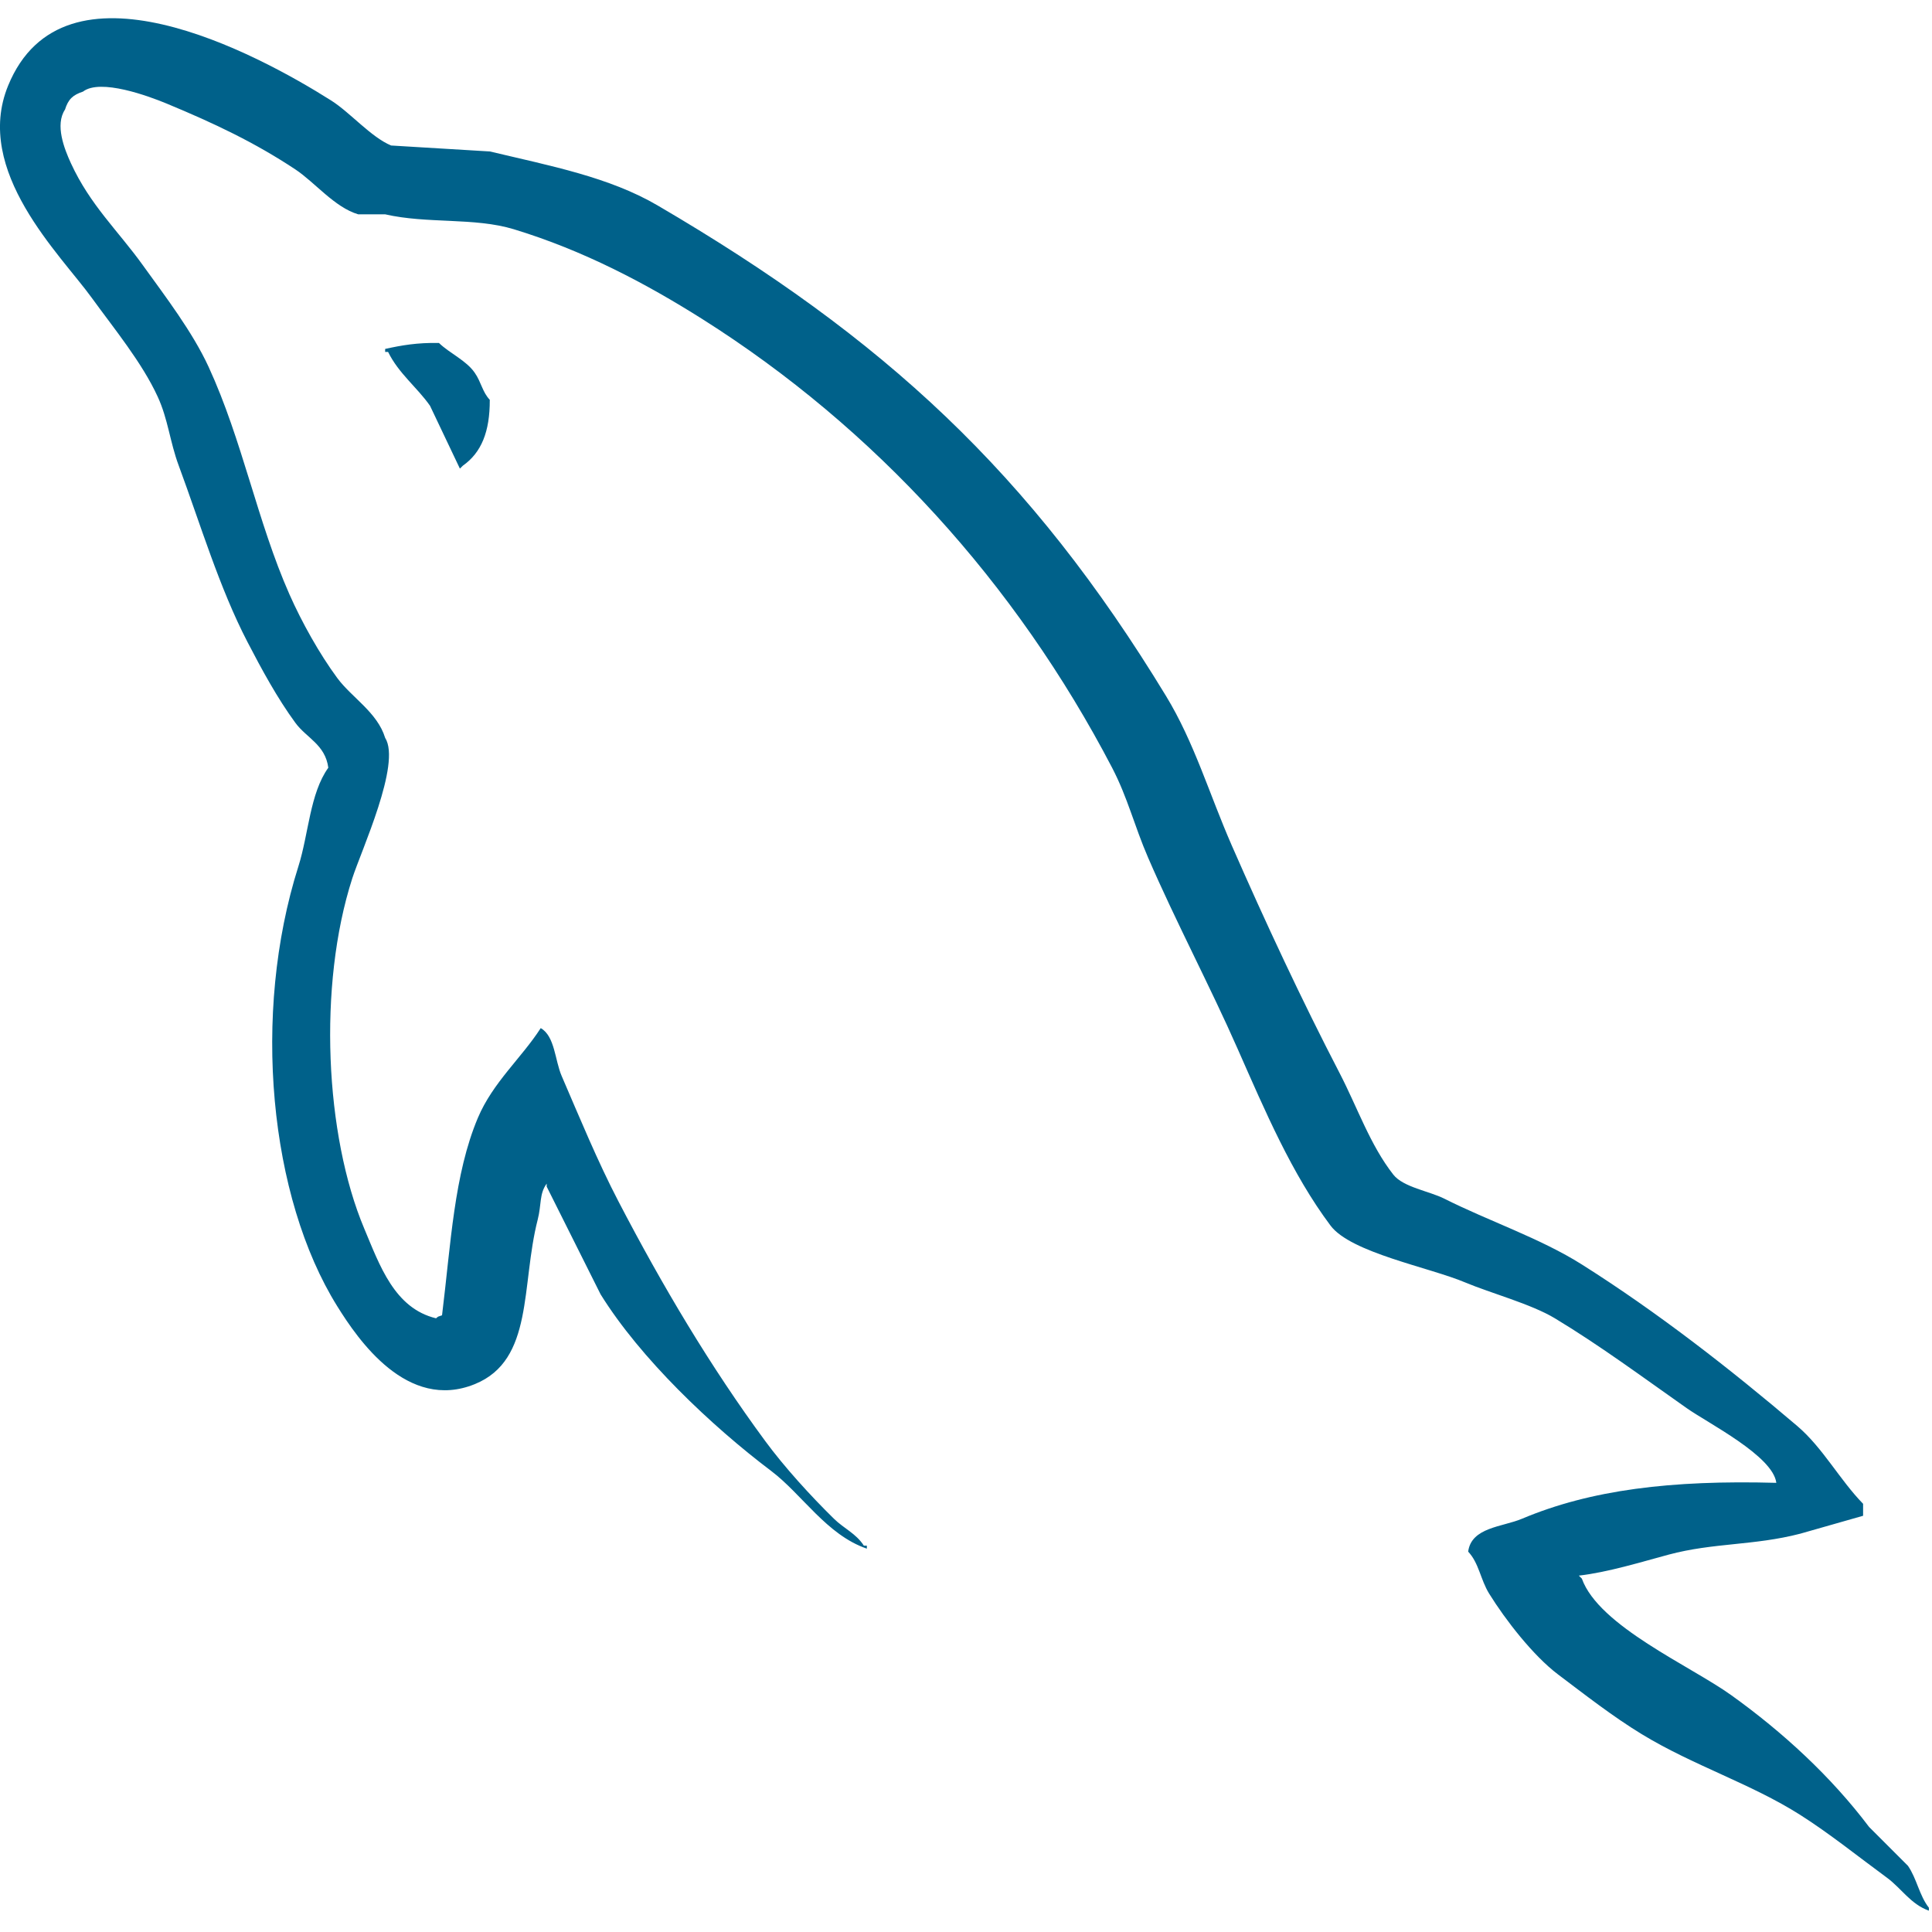
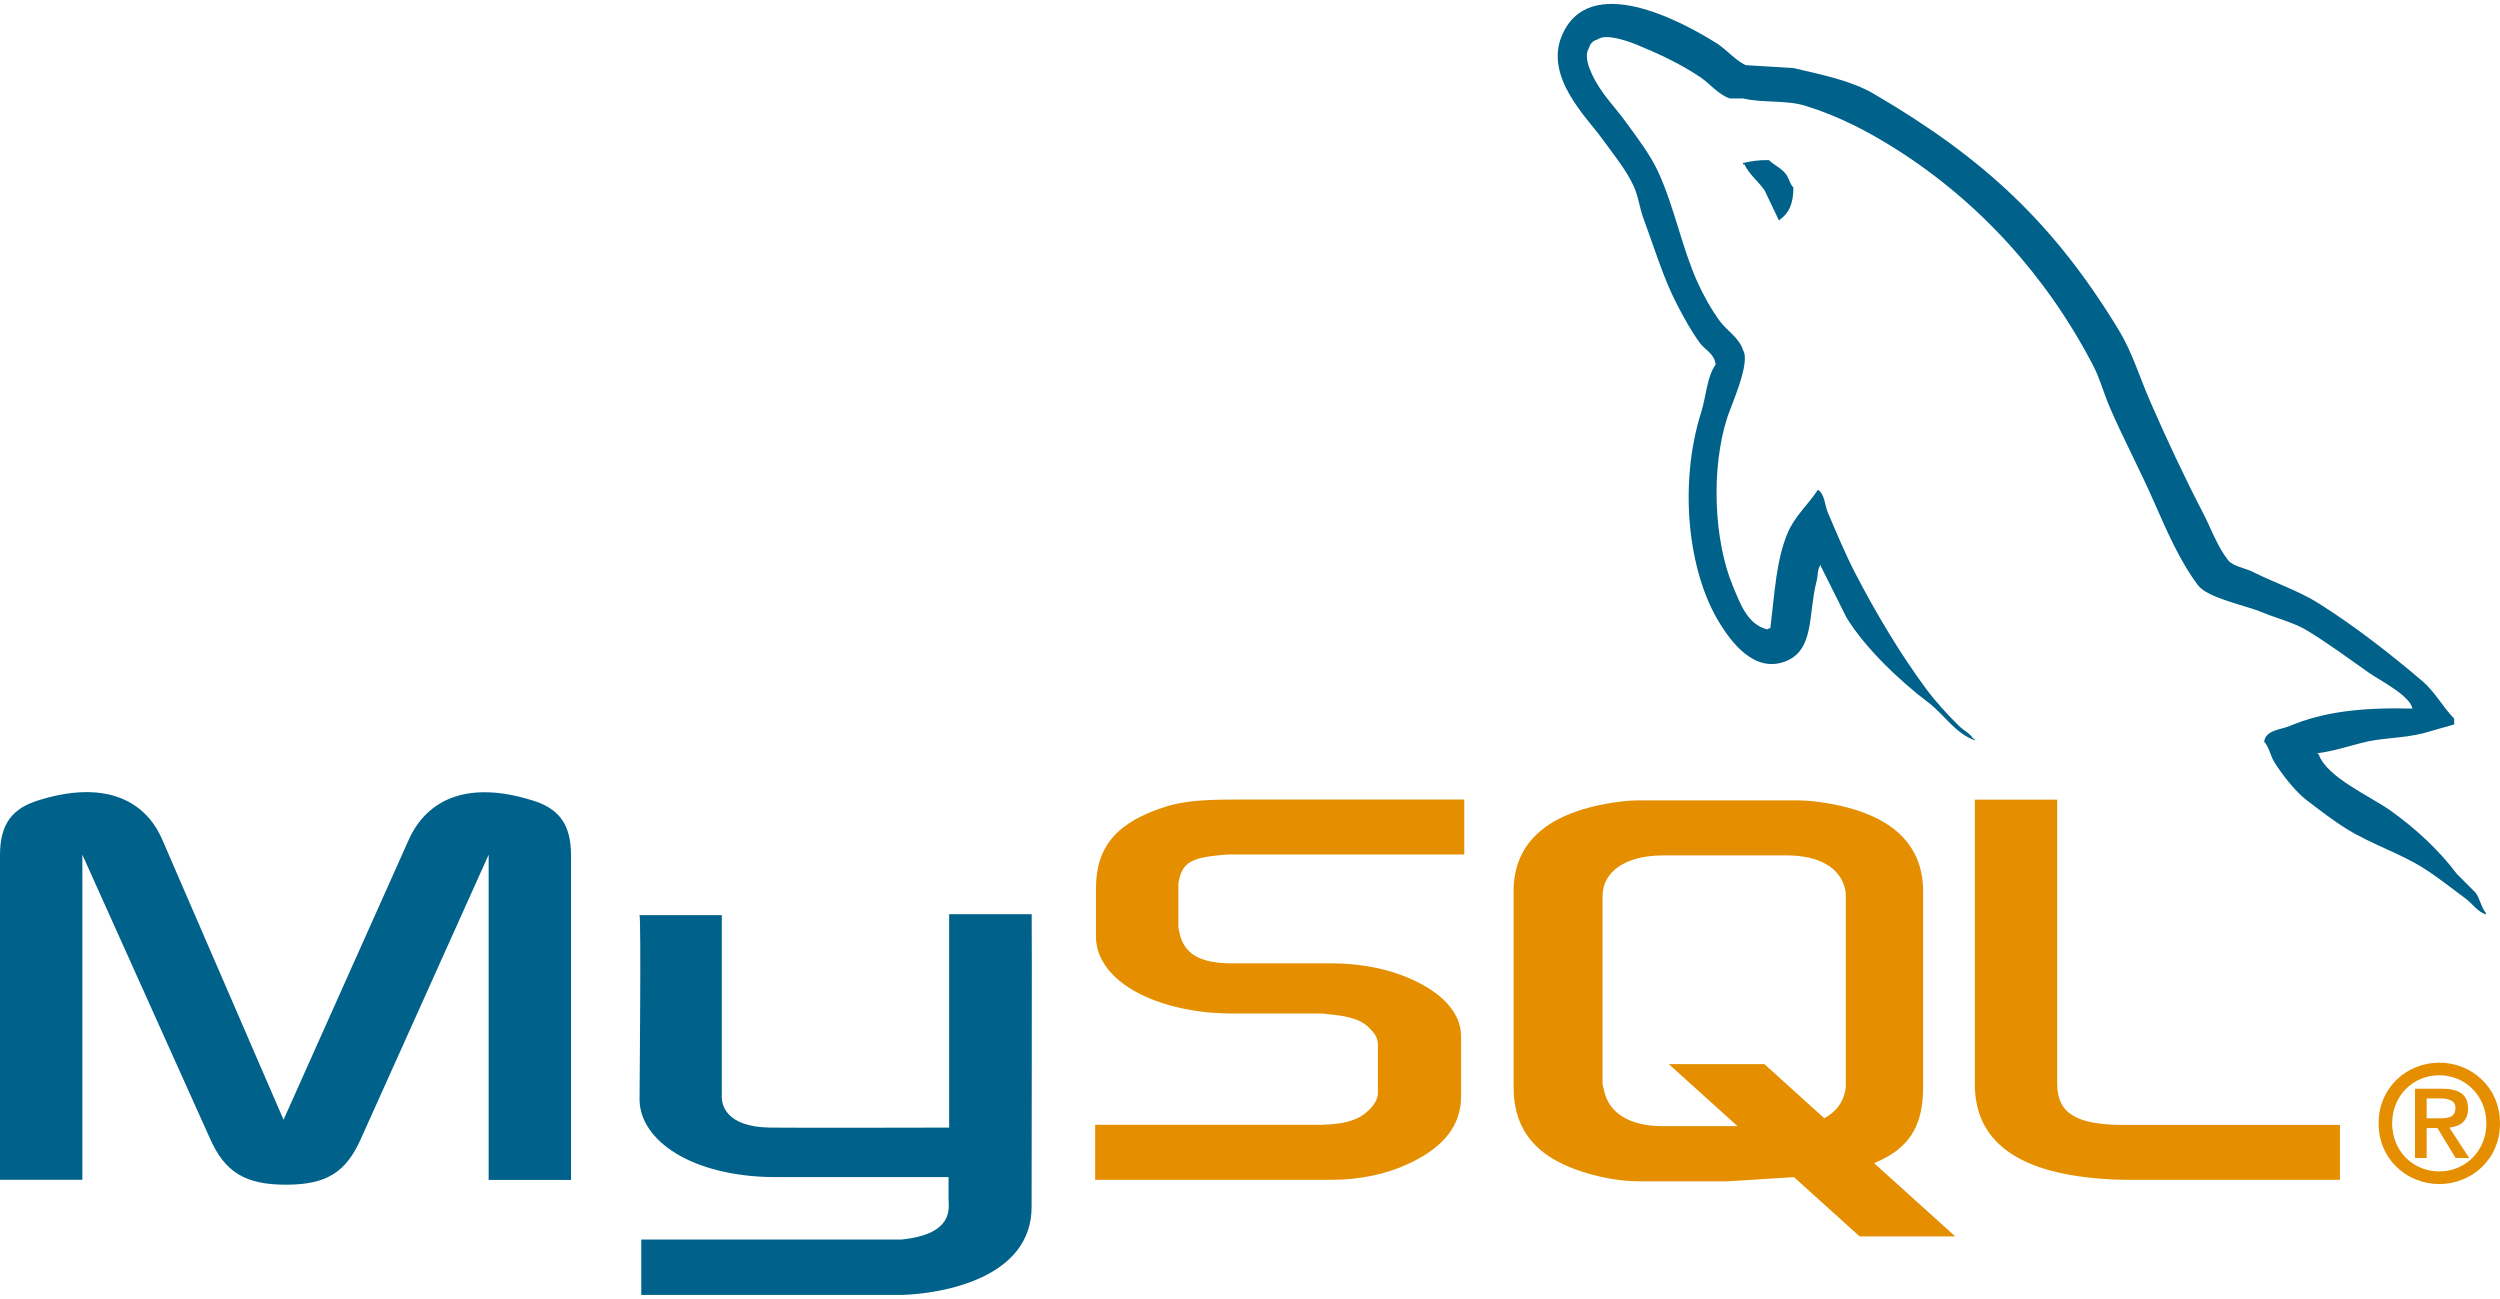
- <svg xmlns="http://www.w3.org/2000/svg" viewBox="0 0 128 128">
-   <path fill="#00618A" d="M117.688 98.242c-6.973-.191-12.297.461-16.852 2.379-1.293.547-3.355.559-3.566 2.18.711.746.82 1.859 1.387 2.777 1.086 1.754 2.922 4.113 4.559 5.352 1.789 1.348 3.633 2.793 5.551 3.961 3.414 2.082 7.223 3.27 10.504 5.352 1.938 1.23 3.859 2.777 5.75 4.164.934.684 1.563 1.75 2.773 2.18v-.195c-.637-.812-.801-1.93-1.387-2.777l-2.578-2.578c-2.52-3.344-5.719-6.281-9.117-8.719-2.711-1.949-8.781-4.578-9.91-7.73l-.199-.199c1.922-.219 4.172-.914 5.949-1.391 2.98-.797 5.645-.59 8.719-1.387l4.164-1.187v-.793c-1.555-1.594-2.664-3.707-4.359-5.152-4.441-3.781-9.285-7.555-14.273-10.703-2.766-1.746-6.184-2.883-9.117-4.363-.988-.496-2.719-.758-3.371-1.586-1.539-1.961-2.379-4.449-3.566-6.738-2.488-4.793-4.93-10.023-7.137-15.066-1.504-3.437-2.484-6.828-4.359-9.91-9-14.797-18.687-23.73-33.695-32.508-3.195-1.867-7.039-2.605-11.102-3.57l-6.543-.395c-1.332-.555-2.715-2.184-3.965-2.977C16.977 3.52 4.223-3.312.539 5.672-1.785 11.34 4.016 16.871 6.09 19.746c1.457 2.012 3.32 4.273 4.359 6.539.688 1.492.805 2.984 1.391 4.559 1.438 3.883 2.695 8.109 4.559 11.695.941 1.816 1.98 3.727 3.172 5.352.727.996 1.98 1.438 2.18 2.973-1.227 1.715-1.297 4.375-1.984 6.543-3.098 9.77-1.926 21.91 2.578 29.137 1.383 2.223 4.641 6.98 9.117 5.156 3.918-1.598 3.043-6.539 4.164-10.902.254-.988.098-1.715.594-2.379v.199l3.57 7.133c2.641 4.254 7.324 8.699 11.297 11.699 2.059 1.555 3.68 4.242 6.344 5.152v-.199h-.199c-.516-.805-1.324-1.137-1.98-1.781-1.551-1.523-3.277-3.414-4.559-5.156-3.613-4.902-6.805-10.27-9.711-15.855-1.391-2.668-2.598-5.609-3.77-8.324-.453-1.047-.445-2.633-1.387-3.172-1.281 1.988-3.172 3.598-4.164 5.945-1.582 3.754-1.789 8.336-2.375 13.082-.348.125-.195.039-.398.199-2.762-.668-3.73-3.508-4.758-5.949-2.594-6.164-3.078-16.09-.793-23.191.59-1.836 3.262-7.617 2.18-9.316-.516-1.691-2.219-2.672-3.172-3.965-1.18-1.598-2.355-3.703-3.172-5.551-2.125-4.805-3.113-10.203-5.352-15.062-1.07-2.324-2.875-4.676-4.359-6.738-1.645-2.289-3.484-3.977-4.758-6.742-.453-.984-1.066-2.559-.398-3.566.215-.684.516-.969 1.191-1.191 1.148-.887 4.352.297 5.547.793 3.18 1.32 5.832 2.578 8.527 4.363 1.289.855 2.598 2.512 4.16 2.973h1.785c2.789.641 5.914.195 8.523.988 4.609 1.402 8.738 3.582 12.488 5.949 11.422 7.215 20.766 17.48 27.156 29.734 1.027 1.973 1.473 3.852 2.379 5.945 1.824 4.219 4.125 8.559 5.941 12.688 1.816 4.113 3.582 8.27 6.148 11.695 1.348 1.801 6.551 2.766 8.918 3.766 1.66.699 4.379 1.43 5.949 2.379 3 1.809 5.906 3.965 8.723 5.945 1.402.992 5.73 3.168 5.945 4.957zm-88.605-75.52c-1.453-.027-2.48.156-3.566.395v.199h.195c.695 1.422 1.918 2.34 2.777 3.566l1.98 4.164.199-.195c1.227-.867 1.789-2.25 1.781-4.363-.492-.52-.562-1.164-.992-1.785-.562-.824-1.66-1.289-2.375-1.98zm0 0" />
+ <svg xmlns="http://www.w3.org/2000/svg" width="256" height="133" viewBox="0 0 204.8 105.765">
+   <path d="M0 96.334h6.747V69.7l10.445 23.227c1.232 2.8 2.92 3.806 6.228 3.806s4.93-.995 6.164-3.806L40.03 69.7v26.644h6.748v-26.6c0-2.595-1.04-3.85-3.18-4.498-5.125-1.6-8.564-.216-10.12 3.244l-10.25 22.923L13.3 68.48c-1.492-3.46-4.995-4.844-10.12-3.244C1.038 65.885 0 67.14 0 69.734v26.6zm52.386-21.686h6.745v14.68c-.063.798.256 2.67 3.952 2.727 1.886.03 14.554 0 14.672 0v-17.48h6.76c.03 0-.007 23.834-.006 23.936.037 5.878-7.294 7.155-10.672 7.254H52.533v-4.54l21.342-.001c4.342-.46 3.83-2.617 3.83-3.344v-1.77h-14.34c-6.672-.06-10.92-2.973-10.973-6.323-.005-.3.144-14.995-.004-15.14z" fill="#00618a" />
+   <path d="M89.716 96.334h19.398c2.27 0 4.477-.475 6.23-1.298 2.92-1.34 4.347-3.157 4.347-5.536v-4.93c0-1.947-1.622-3.763-4.8-4.974-1.687-.65-3.763-.995-5.774-.995h-8.175c-2.724 0-4.022-.822-4.346-2.638-.065-.216-.065-.4-.065-.606v-3.07c0-.173 0-.347.065-.563.324-1.384 1.038-1.774 3.438-2 .195 0 .454-.044.65-.044h19.268v-4.497h-18.944c-2.725 0-4.152.173-5.45.562C91.532 67 89.78 69 89.78 72.46v3.936c0 3.028 3.44 5.623 9.212 6.228.65.043 1.298.086 1.946.086h7.007c.26 0 .52 0 .714.044 2.14.173 3.05.562 3.698 1.34.4.4.52.78.52 1.2v3.936c0 .476-.324 1.082-.973 1.6-.584.52-1.557.865-2.855.952-.26 0-.454.043-.713.043h-18.62v4.498zm72.064-7.828c0 4.628 3.438 7.223 10.38 7.742a29.45 29.45 0 0 0 1.946.086h17.582v-4.498h-17.712c-3.957 0-5.45-.995-5.45-3.374v-23.27h-6.747v23.312zm-37.785.234V72.705c0-4.074 2.86-6.545 8.516-7.325a12.94 12.94 0 0 1 1.821-.13h12.807a13.87 13.87 0 0 1 1.886.13c5.656.78 8.516 3.25 8.516 7.325V88.74c0 3.305-1.215 5.074-4.015 6.227l6.646 6h-7.834l-5.377-4.854-5.413.343h-7.216c-1.235 0-2.535-.174-3.966-.564-4.3-1.17-6.37-3.424-6.37-7.152zm7.283-.4c0 .217.065.433.13.694.4 1.864 2.145 2.904 4.8 2.904h6.13l-5.63-5.083h7.834l4.9 4.433c.905-.482 1.5-1.22 1.7-2.167.065-.216.065-.433.065-.65V73.096c0-.173 0-.4-.065-.607-.4-1.733-2.146-2.73-4.746-2.73H136.22c-3 0-4.94 1.3-4.94 3.337v15.256z" fill="#e48e00" />
+   <g fill="#00618a">
+     <path d="M197.624 57.73c-4.147-.112-7.316.273-10.024 1.415-.77.325-1.997.333-2.123 1.298.423.443.49 1.105.825 1.65.647 1.047 1.74 2.45 2.713 3.184 1.064.803 2.16 1.663 3.303 2.36 2.03 1.238 4.296 1.945 6.25 3.184 1.152.73 2.296 1.65 3.42 2.476.555.408.93 1.042 1.65 1.297v-.118c-.38-.483-.477-1.147-.825-1.65l-1.533-1.533c-1.5-2-3.402-3.737-5.425-5.19-1.613-1.158-5.224-2.722-5.897-4.6l-.118-.118c1.144-.13 2.483-.543 3.54-.825 1.773-.475 3.358-.353 5.19-.825l2.477-.708v-.472c-.926-.95-1.586-2.207-2.595-3.066-2.64-2.25-5.523-4.495-8.49-6.37-1.646-1.04-3.68-1.714-5.425-2.595-.587-.296-1.618-.45-2.005-.944-.916-1.168-1.415-2.65-2.122-4-1.48-2.85-2.934-5.964-4.246-8.963-.895-2.045-1.48-4.062-2.594-5.897-5.355-8.804-11.12-14.118-20.048-19.34-1.9-1.11-4.187-1.55-6.605-2.123l-3.892-.236c-.792-.33-1.616-1.3-2.36-1.77-2.958-1.87-10.545-5.933-12.736-.6-1.383 3.373 2.067 6.664 3.302 8.374.866 1.2 1.976 2.543 2.594 3.892.407.886.478 1.775.826 2.713.857 2.3 1.603 4.823 2.712 6.958.56 1.08 1.178 2.218 1.887 3.184.435.593 1.18.854 1.297 1.77-.728 1.02-.77 2.6-1.18 3.892-1.843 5.812-1.148 13.035 1.533 17.337.823 1.32 2.76 4.152 5.425 3.066 2.33-.95 1.8-3.89 2.477-6.486.15-.59.058-1.02.354-1.415v.118l2.123 4.245c1.57 2.53 4.36 5.175 6.722 6.96 1.225.925 2.2 2.525 3.774 3.066v-.118h-.118c-.307-.48-.787-.677-1.18-1.06-.923-.905-1.95-2.03-2.713-3.066-2.15-2.918-4.048-6.11-5.778-9.435-.826-1.587-1.545-3.338-2.24-4.953-.268-.623-.265-1.564-.825-1.887-.763 1.184-1.887 2.14-2.477 3.538-.944 2.234-1.066 4.958-1.415 7.784-.207.074-.115.023-.236.118-1.642-.396-2.22-2.087-2.83-3.538-1.544-3.67-1.83-9.576-.472-13.798.35-1.092 1.94-4.534 1.297-5.543-.307-1.007-1.32-1.6-1.887-2.36-.7-.95-1.402-2.204-1.887-3.302-1.264-2.86-1.854-6.07-3.184-8.963-.636-1.382-1.71-2.78-2.594-4-.978-1.36-2.073-2.364-2.83-4-.27-.585-.636-1.52-.236-2.123a.93.93 0 0 1 .708-.708c.684-.527 2.59.175 3.302.472 1.89.786 3.47 1.534 5.072 2.595.77.5 1.547 1.496 2.476 1.77h1.06c1.66.382 3.52.12 5.07.59 2.742.833 5.198 2.13 7.43 3.538 6.798 4.292 12.355 10.402 16.157 17.7.612 1.173.876 2.294 1.415 3.538 1.087 2.5 2.456 5.093 3.538 7.547 1.08 2.45 2.13 4.92 3.656 6.958.802 1.07 3.9 1.646 5.307 2.24.987.417 2.603.852 3.538 1.415 1.785 1.077 3.515 2.36 5.19 3.54.837.59 3.41 1.883 3.538 2.948z" />
+     <path d="M144.91 12.798c-.865-.016-1.476.094-2.123.236v.118h.118c.412.848 1.14 1.393 1.65 2.123l1.18 2.476.118-.118c.73-.515 1.065-1.338 1.06-2.595-.293-.308-.336-.694-.59-1.062-.337-.49-1-.768-1.415-1.18z" fill-rule="evenodd" />
+   </g>
+   <path d="M194.855 91.708c0 2.97 2.347 4.972 4.972 4.972s4.972-2.002 4.972-4.972-2.347-4.972-4.972-4.972-4.972 2.002-4.972 4.972zm8.83 0c0 2.254-1.723 3.938-3.86 3.938-2.16 0-3.86-1.684-3.86-3.938s1.698-3.938 3.86-3.938c2.135 0 3.86 1.684 3.86 3.938zm-2.52 2.838h1.113l-1.63-2.492c.875-.093 1.537-.518 1.537-1.552 0-1.154-.73-1.63-2.134-1.63h-2.215v5.675h.955v-2.453h.888l1.485 2.453zm-2.374-3.25v-1.63h1.1c.57 0 1.26.106 1.26.77 0 .795-.623.862-1.34.862h-1.02z" fill="#e48e00" fill-rule="evenodd" />
</svg>
